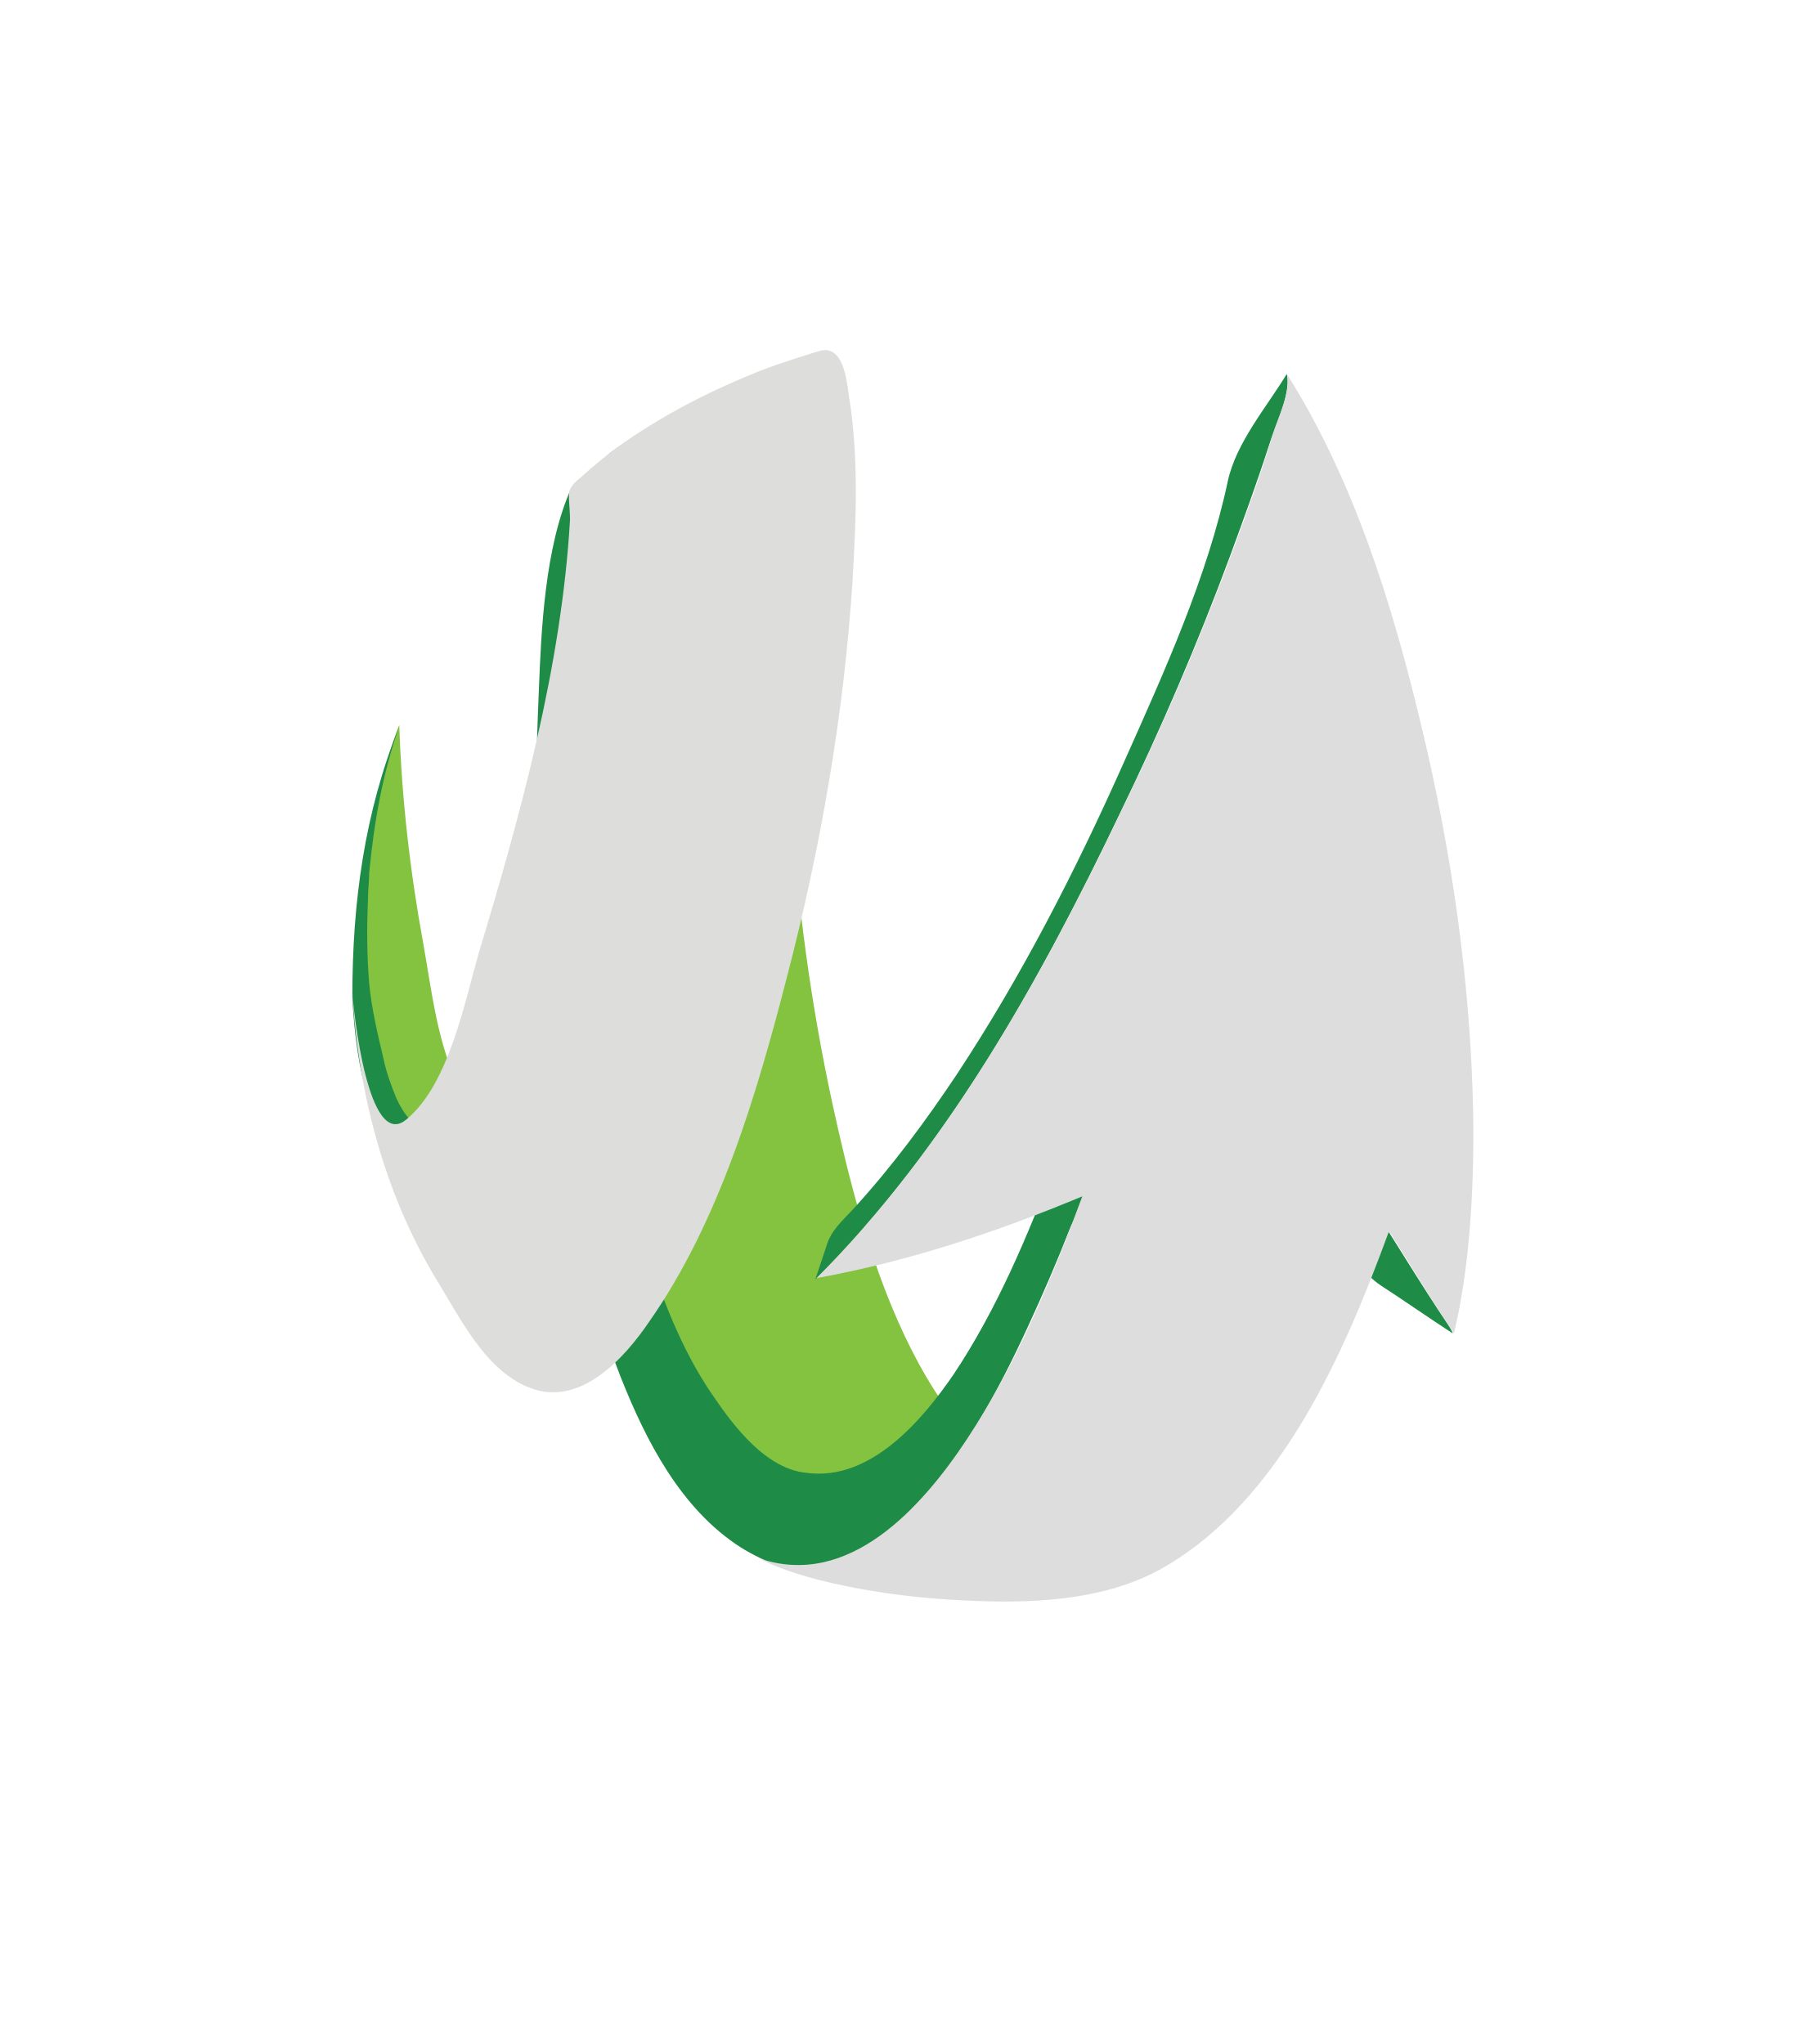
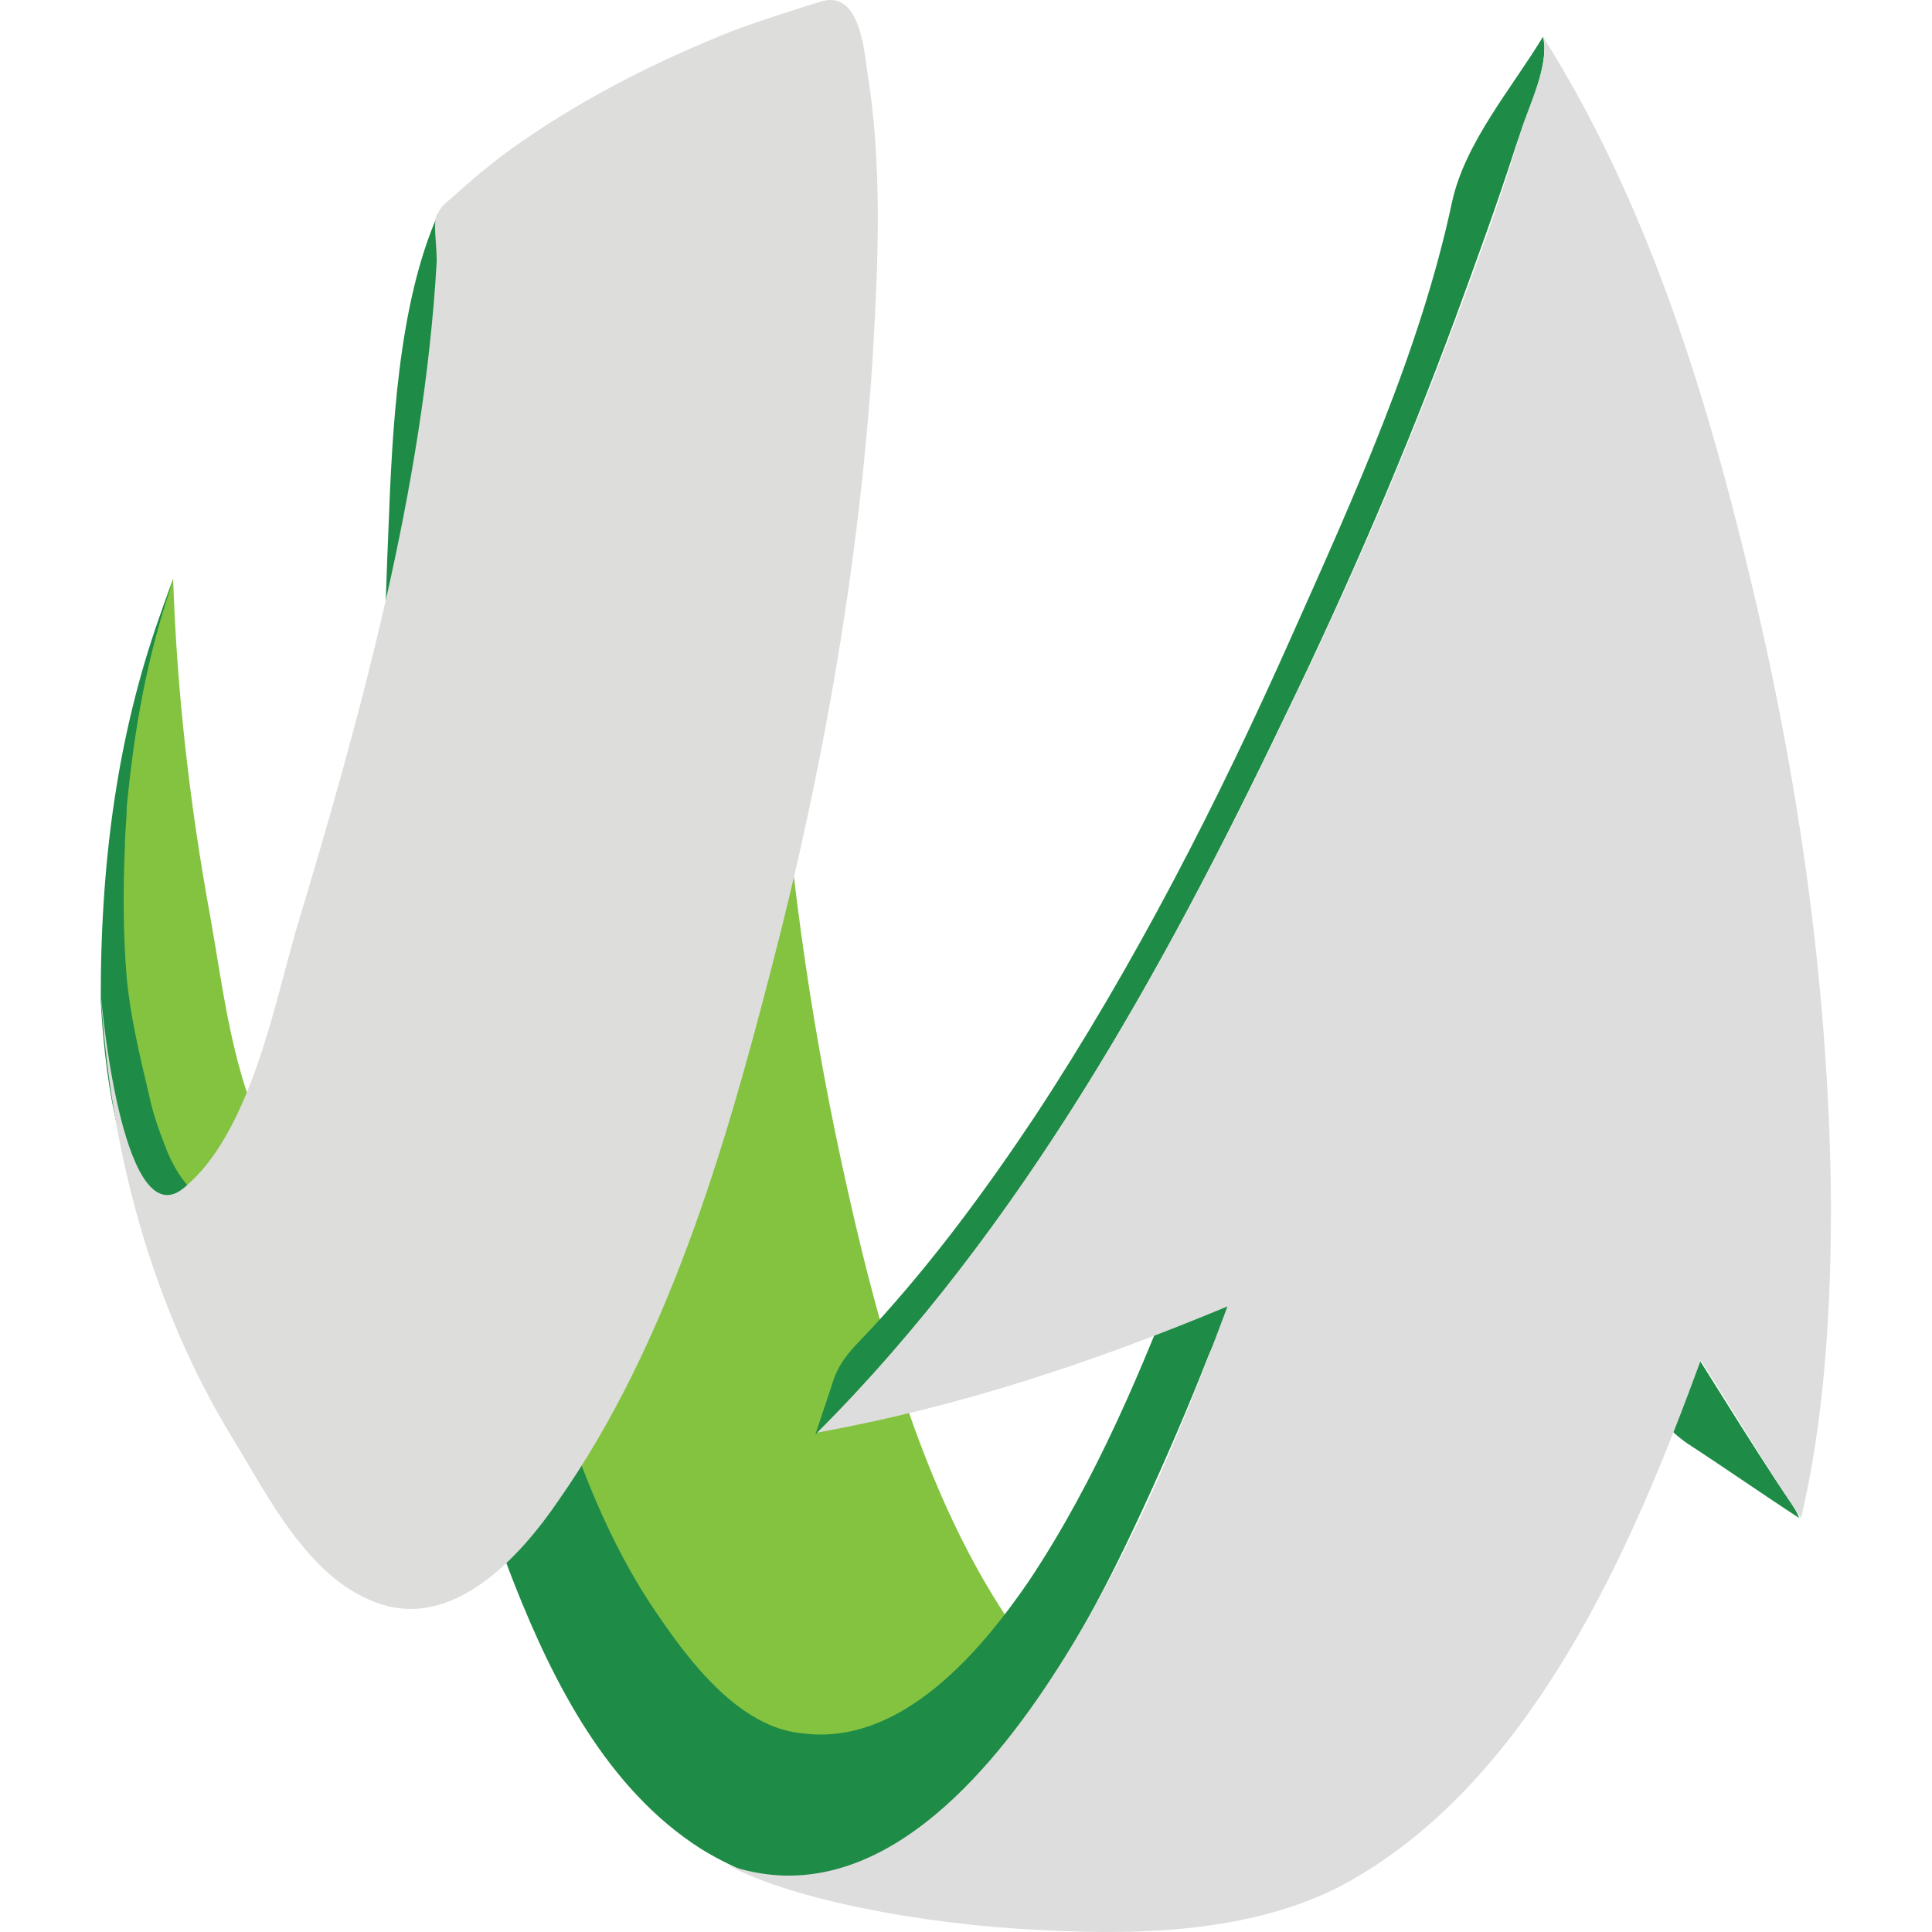
- <svg xmlns="http://www.w3.org/2000/svg" version="1.1" id="Layer_1" x="0px" y="0px" viewBox="0 0 150 170" style="enable-background:new 0 0 644 204;" xml:space="preserve">
-   <style type="text/css">
- 	.st0{fill:#444545;}
- 	.st1{fill:#84C340;}
- 	.st2{fill:#1E8B46;}
- 	.st3{fill:#DDDDDC;}
- 	.st4{fill:#DEDDDD;}
- 	.st5{fill-rule:evenodd;clip-rule:evenodd;fill:#444545;}
- </style>
-   <g>
+ <svg xmlns="http://www.w3.org/2000/svg" version="1.1" x="0" y="0" width="300" height="300" viewBox="0, 0, 300, 300">
+   <g id="Background">
+     <rect x="0" y="0" width="300" height="300" fill="#000000" fill-opacity="0" />
+   </g>
+   <g id="Layer_1">
    <g>
-       <path class="st1" d="M39.8,91.7c-0.5,0.6-1.5-1.1-1.5-1.1c-1.9-3.5-2.4-8.2-3.1-12.1c-1.1-6-1.8-12.1-2-18.2L33.1,61    c0-0.3,0.1-0.5,0.1-0.7c-2.9,7.2-3.7,22.4-3.7,22.4c0,0,0.2,9.9,3.1,10.9c0.2,0.1,0.4,0,0.6,0C35.4,93.2,37.5,92.1,39.8,91.7    C39.8,91.7,39.8,91.7,39.8,91.7C39.8,91.7,39.8,91.7,39.8,91.7z" />
-       <path class="st2" d="M33.2,60.3c0,0.2-0.1,0.4-0.1,0.7L33.2,60.3z M34.3,93.3c-0.6-0.5-1.1-1.4-1.4-2.1c-0.4-1-0.8-2.1-1-3.1    c-0.5-2.1-1-4.2-1.2-6.3c-0.2-2.4-0.2-4.7-0.1-7.1c0-0.7,0.1-1.4,0.1-2.1c0.4-4.2,1.1-8.2,2.5-12.2c-2.9,7.2-3.9,14.7-3.9,22.4    c0,0,0,0.1,0,0.2c0.1,2.1,0.6,8.8,2.7,10.7C32.7,94.2,33.3,93.7,34.3,93.3z" />
-       <g>
-         <path class="st2" d="M120.3,110c-0.9-1.3-2.6-4-2.6-4l-2.7-4.3c0,0-3.8-1.6-5.7-2.6c1.6,2.5,3,6.1,5.5,7.8c2,1.3,4,2.7,6,4     C120.7,110.6,120.5,110.3,120.3,110C120.1,109.7,120.5,110.3,120.3,110z" />
-       </g>
-       <g>
-         <path class="st1" d="M88.8,125.2c-12.6-4.5-17.1-22-19.6-33.5c-3.5-16.2-4.6-33.4-2.9-50c-5.7,0-11.4,0-17.2,0     c-2.2,18.5-1.3,38.4,3.1,56.4c1.9,7.8,4.5,16.9,10.6,22.4c3.5,3.2,8.8,4.1,13.3,4.9c6.4,1.1,12.6,1,19,0.2     C93,126.1,90.8,125.9,88.8,125.2C69.1,118.2,90.8,125.9,88.8,125.2z" />
-       </g>
-       <g>
-         <path class="st2" d="M80.7,129.5c-1.6-1.2-3-3.6-4.9-4c4.2-4.2,7.1-9.6,9.6-15c1.3-2.8,2.5-5.6,3.6-8.4c0.5-1.2,1.7-2.6,0.9-3.6     c-0.6-0.7-1.5-1.1-2.1-1.9c-2.3,6.1-4.9,12.3-8.5,17.7c-2.6,3.8-6.9,8.9-12.2,8.2c-3.4-0.3-6.1-3.9-7.8-6.4     c-2.7-3.9-4.4-8.5-5.8-13c-3.2-10.5-4.5-21.6-5-32.5C48,61.1,48,51.3,49.1,41.7c4,0,8,0,12.1,0c0.7,0,1.4,0,2.1,0     c0.6,0,0.9-3.3,1.1-4c0.7-2.8,1.3-6.7,4.1-8.3c-4.3,1.3-7.9,2.4-11.8,4.6c-2.1,1.1-4.1,2.3-6,3.7c-0.9,1-2.3,2-3.2,2.9     c-2.2,4.9-2.5,11.8-2.7,17c-0.8,18.7-0.1,39.3,6.8,56.9c2.1,5.3,5,11,10,14.2c4,2.5,9.7,3.4,14.3,4c5.3,0.7,11.4-0.1,9.3-0.9     C82,130.8,82.1,130.5,80.7,129.5z" />
-       </g>
-       <path class="st2" d="M107,31.1c-1.7,2.8-4.2,5.7-4.9,8.9c-1.7,8-5.3,15.9-8.6,23.3c-4,9-8.5,17.8-13.9,26    c-2.6,3.9-5.4,7.7-8.6,11.2c-1,1.1-1.9,1.8-2.3,3.2c-0.3,0.9-0.6,1.8-0.9,2.7c10.9-10.8,18.7-24.9,25.3-38.7    c3.4-7,6.5-14.2,9.2-21.5c1.1-3,2.2-6,3.2-9.1C106,35.5,107.4,32.7,107,31.1z" />
-       <g>
-         <path class="st3" d="M70.9,48.1c0.3-5,0.5-10.2-0.3-15.1c-0.2-1.5-0.5-4.4-2.5-3.8c-1.6,0.5-3.2,1-4.8,1.6c-4,1.6-7.8,3.5-11.4,6     c-1.3,0.9-2.5,1.9-3.6,2.9c-0.6,0.5-0.6,0.5-0.9,1c-0.2,0.4,0,1.6,0,2.5c-0.7,12.2-4.1,24.5-7.6,36.1c-1.2,4.2-2.5,10.9-6,13.8     c-3.2,2.7-4.4-9.1-4.5-10.5c0.5,8.4,2.7,16.8,7.1,24c1.9,3.1,4,7.4,7.6,8.8c4.2,1.7,7.9-2.4,10-5.5c5.8-8.3,8.9-18.8,11.4-28.5     C68.2,70.7,70.2,59.4,70.9,48.1C71,46.7,70.5,55,70.9,48.1z" />
-       </g>
-       <g>
-         <path class="st4" d="M122.5,92.7c-0.2-11-1.8-22-4.4-32.7c-2.4-10-5.6-20.2-11.1-28.9c0.4,1.4-0.8,3.8-1.2,5.1     c-0.9,3.1-2,6.1-3.1,9.1c-2.7,7.3-5.7,14.4-9.1,21.4c-6.7,14.1-14.6,28.5-25.7,39.6c7.7-1.4,14.9-3.8,22.1-6.8     c-2.6,7-5.5,14-9.6,20.2c-3.7,5.6-9.8,12.5-17.3,9.9c3.3,1.8,10.3,3.2,16.9,3.5c5.5,0.3,11.8,0.1,16.7-2.7     c9.8-5.6,15.1-17.9,18.8-28c1.8,2.8,3.5,5.7,5.4,8.5C122.1,105.9,122.6,99.6,122.5,92.7C122.4,85.8,122.6,99.6,122.5,92.7z" />
-       </g>
+       <path d="M45.908,180.375 C44.467,182.105 41.584,177.205 41.584,177.205 C36.108,167.117 34.667,153.57 32.649,142.329 C29.479,125.035 27.461,107.453 26.885,89.871 L26.596,91.889 C26.596,91.024 26.885,90.448 26.885,89.871 C18.526,110.624 16.22,154.435 16.22,154.435 C16.22,154.435 16.797,182.969 25.155,185.852 C25.732,186.14 26.308,185.852 26.885,185.852 C33.226,184.699 39.279,181.528 45.908,180.375 C45.908,180.375 45.908,180.375 45.908,180.375 C45.908,180.375 45.908,180.375 45.908,180.375 z" fill="#84C340" />
+       <path d="M26.885,89.871 C26.885,90.448 26.596,91.024 26.596,91.889 L26.885,89.871 z M30.055,184.987 C28.326,183.546 26.885,180.952 26.02,178.934 C24.867,176.052 23.714,172.881 23.138,169.999 C21.697,163.946 20.255,157.893 19.679,151.841 C19.102,144.923 19.102,138.294 19.391,131.376 C19.391,129.359 19.679,127.341 19.679,125.323 C20.832,113.218 22.849,101.689 26.885,90.16 C18.526,110.912 15.644,132.529 15.644,154.723 C15.644,154.723 15.644,155.011 15.644,155.299 C15.932,161.352 17.373,180.663 23.426,186.14 C25.444,187.581 27.173,186.14 30.055,184.987 z" fill="#1E8B46" />
+       <path d="M277.932,233.121 C275.338,229.374 270.438,221.592 270.438,221.592 L262.656,209.198 C262.656,209.198 251.703,204.586 246.227,201.704 C250.839,208.91 254.874,219.286 262.079,224.186 C267.844,227.933 273.609,231.968 279.373,235.715 C279.085,234.85 278.508,233.986 277.932,233.121 C277.356,232.256 278.508,233.986 277.932,233.121 z" fill="#1E8B46" />
+       <path d="M187.14,276.932 C150.823,263.962 137.853,213.522 130.647,180.375 C120.559,133.682 117.389,84.107 122.288,36.261 C105.859,36.261 89.43,36.261 72.713,36.261 C66.372,89.583 68.966,146.941 81.648,198.822 C87.125,221.304 94.618,247.533 112.2,263.385 C122.288,272.608 137.565,275.202 150.535,277.508 C168.982,280.679 186.852,280.391 205.298,278.085 C199.246,279.526 192.905,278.949 187.14,276.932 C130.359,256.756 192.905,278.949 187.14,276.932 z" fill="#84C340" />
+       <path d="M163.793,289.326 C159.182,285.867 155.147,278.949 149.67,277.797 C161.776,265.691 170.134,250.127 177.34,234.562 C181.087,226.492 184.546,218.421 187.716,210.351 C189.158,206.892 192.616,202.857 190.31,199.975 C188.581,197.957 185.987,196.804 184.258,194.498 C177.628,212.08 170.134,229.951 159.758,245.515 C152.264,256.468 139.87,271.167 124.594,269.15 C114.794,268.285 107.012,257.909 102.112,250.703 C94.33,239.462 89.43,226.204 85.395,213.233 C76.172,182.969 72.425,150.976 70.984,119.559 C69.543,92.177 69.543,63.931 72.713,36.261 C84.242,36.261 95.771,36.261 107.589,36.261 C109.606,36.261 111.624,36.261 113.642,36.261 C115.371,36.261 116.236,26.749 116.812,24.732 C118.83,16.661 120.559,5.42 128.629,0.809 C116.236,4.556 105.859,7.726 94.618,14.067 C88.566,17.238 82.801,20.696 77.325,24.732 C74.731,27.614 70.695,30.496 68.101,33.09 C61.76,47.213 60.896,67.101 60.319,82.089 C58.013,135.988 60.031,195.363 79.919,246.091 C85.972,261.367 94.33,277.797 108.742,287.02 C120.271,294.226 136.7,296.82 149.958,298.549 C165.235,300.567 182.816,298.261 176.764,295.955 C167.54,293.073 167.829,292.208 163.793,289.326 z" fill="#1E8B46" />
+       <path d="M239.598,5.708 C234.698,13.779 227.492,22.138 225.474,31.361 C220.574,54.419 210.198,77.189 200.687,98.518 C189.158,124.459 176.187,149.823 160.623,173.458 C153.129,184.699 145.059,195.651 135.835,205.739 C132.953,208.91 130.359,210.927 129.206,214.963 C128.341,217.557 127.477,220.151 126.612,222.745 C158.029,191.616 180.511,150.976 199.534,111.2 C209.334,91.024 218.269,70.272 226.051,49.231 C229.221,40.584 232.392,31.937 235.274,23.002 C236.715,18.391 240.751,10.32 239.598,5.708 z" fill="#1E8B46" />
+       <path d="M135.547,54.707 C136.412,40.296 136.988,25.308 134.682,11.185 C134.106,6.861 133.241,-1.497 127.477,0.232 C122.865,1.673 118.253,3.114 113.642,4.844 C102.112,9.455 91.16,14.932 80.783,22.138 C77.036,24.732 73.578,27.614 70.407,30.496 C68.678,31.937 68.678,31.937 67.813,33.378 C67.237,34.531 67.813,37.99 67.813,40.584 C65.796,75.748 55.996,111.2 45.908,144.635 C42.449,156.74 38.702,176.052 28.614,184.41 C19.391,192.193 15.932,158.182 15.644,154.146 C17.085,178.358 23.426,202.569 36.108,223.321 C41.584,232.256 47.637,244.65 58.013,248.685 C70.119,253.585 80.783,241.768 86.836,232.833 C103.554,208.91 112.489,178.646 119.694,150.688 C127.765,119.847 133.529,87.277 135.547,54.707 C135.835,50.672 134.394,74.595 135.547,54.707 z" fill="#DDDDDC" />
+       <path d="M284.273,183.257 C283.697,151.552 279.085,119.847 271.591,89.007 C264.673,60.184 255.45,30.784 239.598,5.709 C240.75,9.744 237.292,16.661 236.139,20.408 C233.545,29.343 230.374,37.99 227.204,46.637 C219.422,67.678 210.775,88.142 200.975,108.318 C181.664,148.958 158.893,190.463 126.9,222.457 C149.094,218.421 169.846,211.504 190.599,202.857 C183.105,223.033 174.746,243.209 162.929,261.079 C152.264,277.22 134.682,297.108 113.065,289.614 C122.577,294.802 142.753,298.837 161.776,299.702 C177.628,300.567 195.787,299.99 209.91,291.92 C238.156,275.779 253.433,240.327 264.097,211.216 C269.285,219.286 274.185,227.645 279.661,235.715 C283.12,221.304 284.561,203.145 284.273,183.257 C283.985,163.37 284.561,203.145 284.273,183.257 z" fill="#DEDDDD" />
    </g>
  </g>
</svg>
